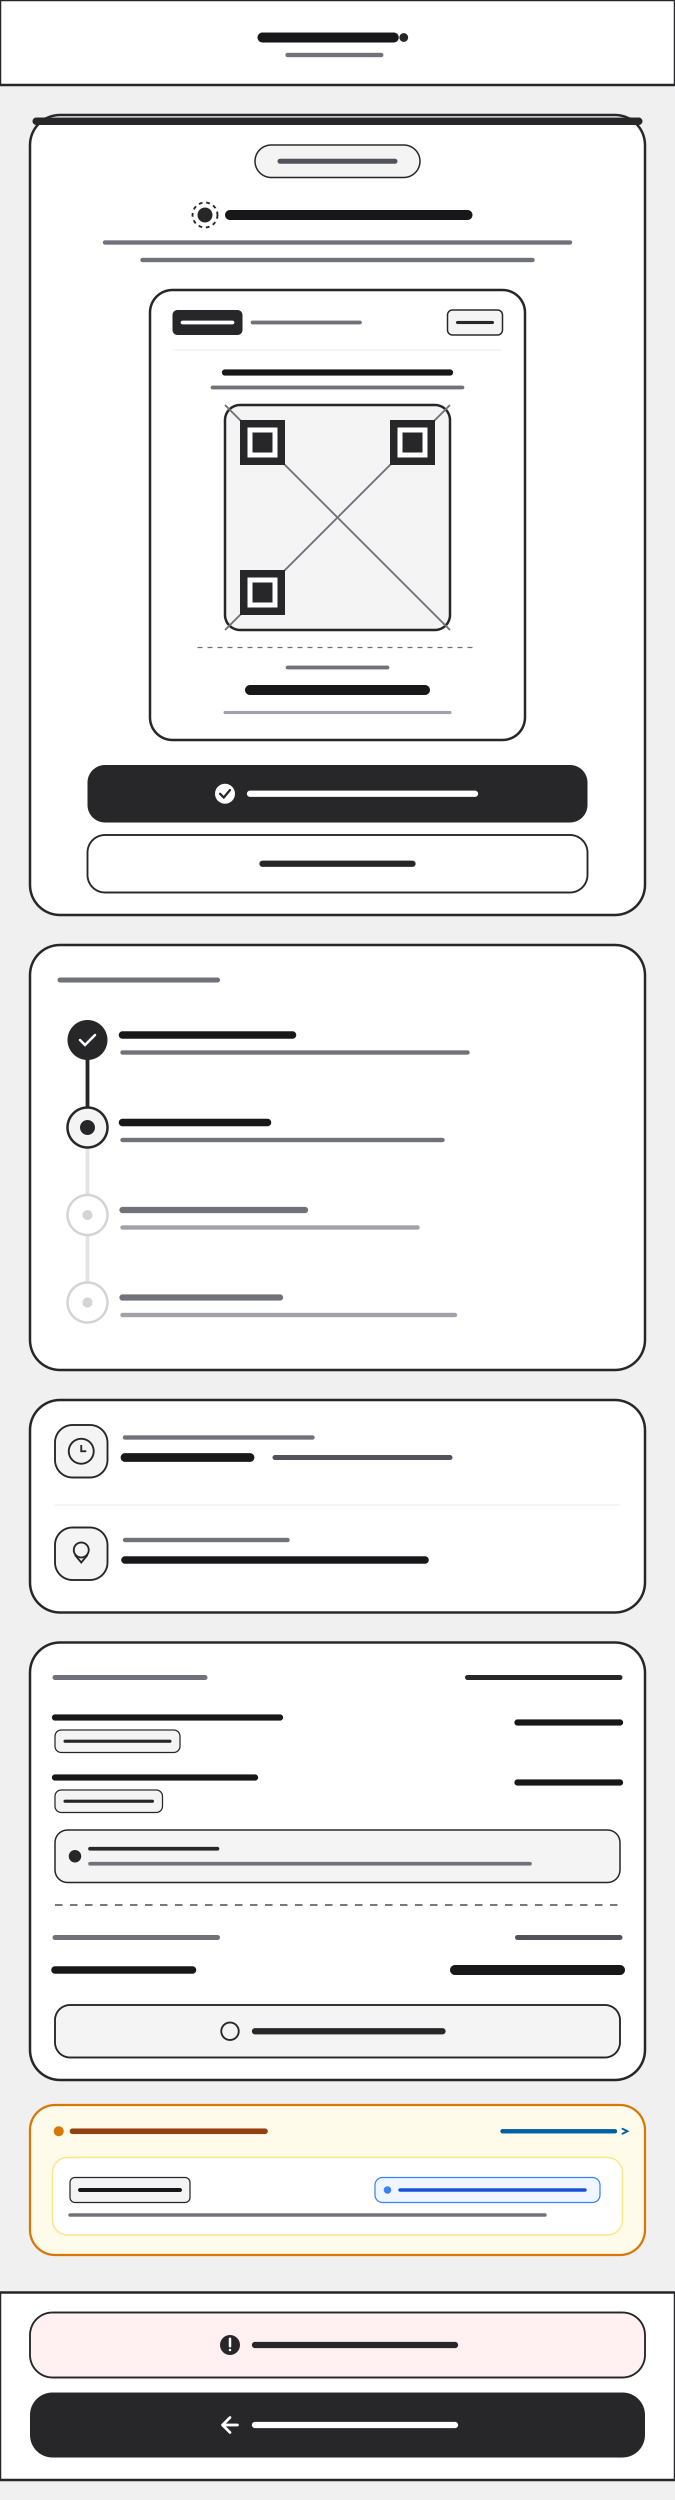
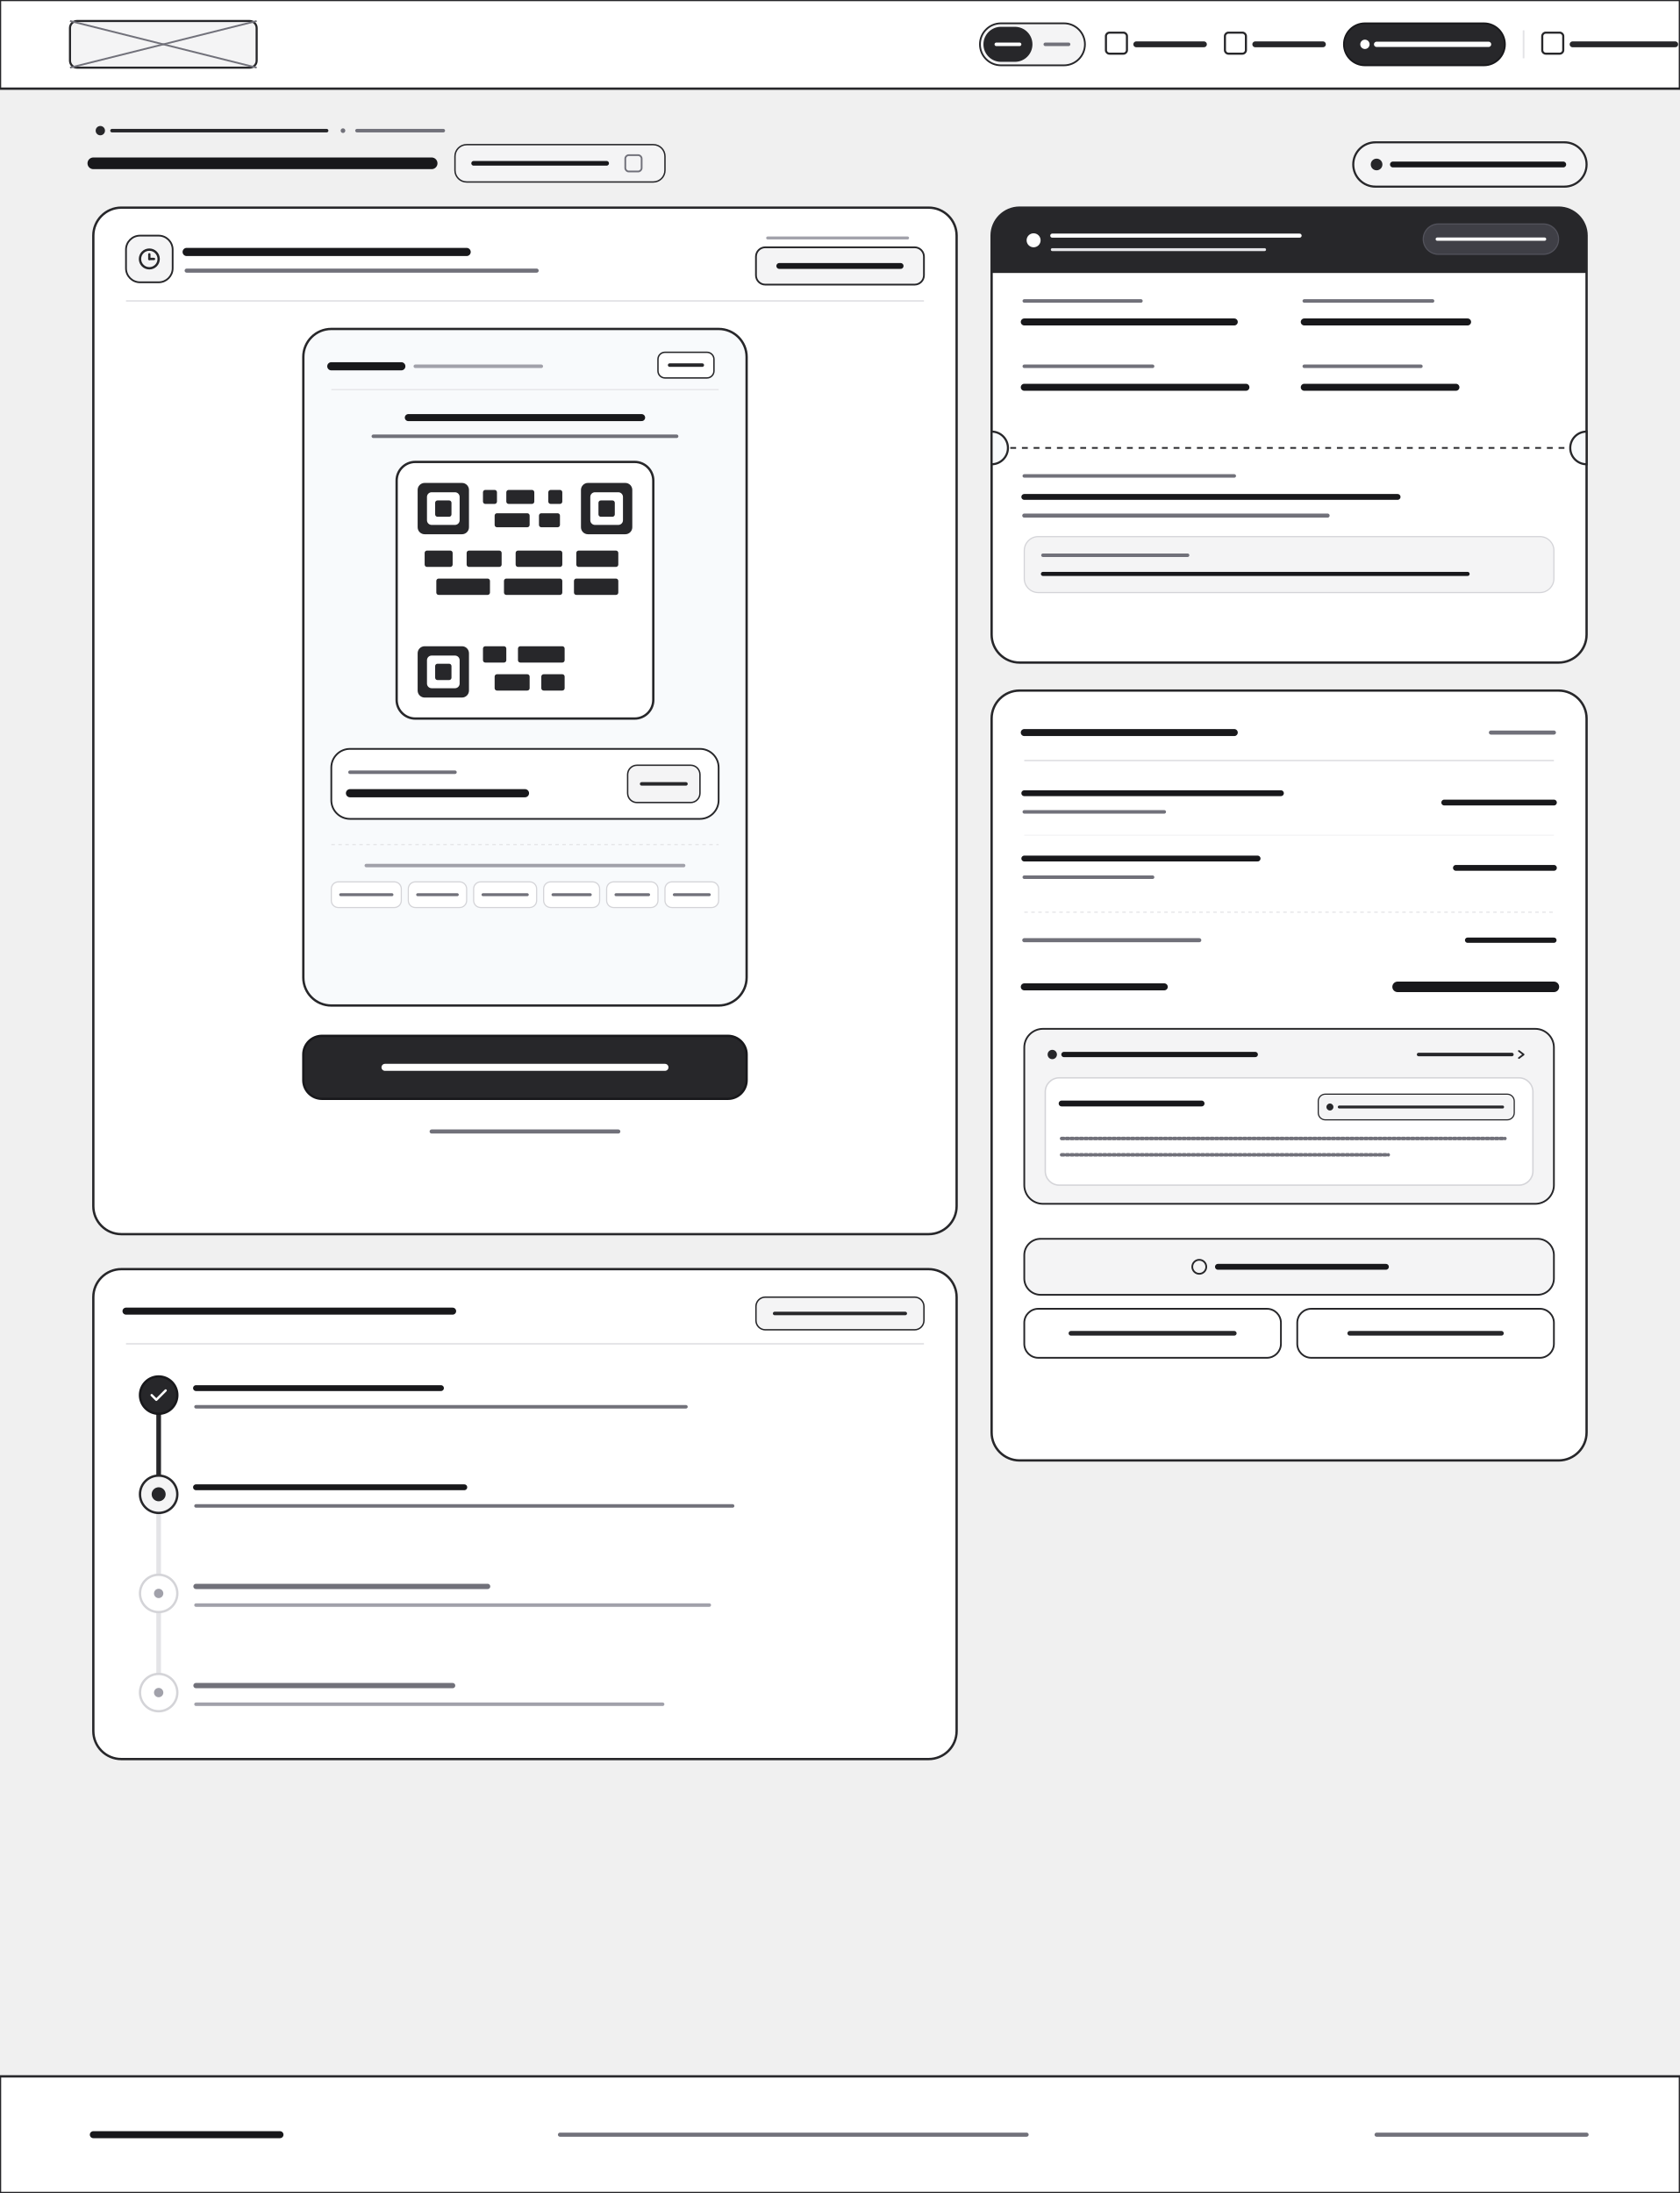
- <svg xmlns="http://www.w3.org/2000/svg" viewBox="0 0 540 2000" width="540" height="2000" style="background:#F8FAFC; font-family: -apple-system, BlinkMacSystemFont, 'Segoe UI', Roboto, sans-serif;">
-   <g id="Header-Bar">
-     <rect x="0" y="0" width="540" height="68" fill="#FFFFFF" stroke="#27272A" stroke-width="2" />
-     <g transform="translate(200, 18)">
-       <line x1="10" y1="12" x2="115" y2="12" stroke="#18181B" stroke-width="8" stroke-linecap="round" />
-       <circle cx="123" cy="12" r="3.5" fill="#27272A" />
-       <line x1="30" y1="26" x2="105" y2="26" stroke="#71717A" stroke-width="3.5" stroke-linecap="round" />
+ <svg xmlns="http://www.w3.org/2000/svg" viewBox="0 0 1440 1880" width="1440" height="1880" style="background:#F8FAFC; font-family: -apple-system, BlinkMacSystemFont, 'Segoe UI', Roboto, sans-serif;">
+   <g id="Top-Navbar">
+     <rect x="0" y="0" width="1440" height="76" fill="#FFFFFF" stroke="#27272A" stroke-width="2" />
+     <g transform="translate(60, 18)">
+       <rect width="160" height="40" rx="6" fill="#F4F4F5" stroke="#27272A" stroke-width="1.8" />
+       <line x1="0" y1="0" x2="160" y2="40" stroke="#71717A" stroke-width="1.5" />
+       <line x1="160" y1="0" x2="0" y2="40" stroke="#71717A" stroke-width="1.5" />
+     </g>
+     <g transform="translate(840, 20)">
+       <rect x="0" y="0" width="90" height="36" rx="18" fill="#F4F4F5" stroke="#27272A" stroke-width="1.5" />
+       <rect x="3" y="3" width="42" height="30" rx="15" fill="#27272A" />
+       <line x1="14" y1="18" x2="34" y2="18" stroke="#FFFFFF" stroke-width="3" stroke-linecap="round" />
+       <line x1="56" y1="18" x2="76" y2="18" stroke="#71717A" stroke-width="3" stroke-linecap="round" />
+       <g transform="translate(108, 0)">
+         <rect x="0" y="8" width="18" height="18" rx="3" fill="#FFFFFF" stroke="#27272A" stroke-width="1.8" />
+         <line x1="26" y1="18" x2="84" y2="18" stroke="#27272A" stroke-width="5" stroke-linecap="round" />
+       </g>
+       <g transform="translate(210, 0)">
+         <rect x="0" y="8" width="18" height="18" rx="3" fill="#FFFFFF" stroke="#27272A" stroke-width="1.8" />
+         <line x1="26" y1="18" x2="84" y2="18" stroke="#27272A" stroke-width="5" stroke-linecap="round" />
+       </g>
+       <g transform="translate(312, 0)">
+         <rect width="138" height="36" rx="18" fill="#27272A" stroke="#18181B" stroke-width="1.5" />
+         <circle cx="18" cy="18" r="4" fill="#FFFFFF" />
+         <line x1="28" y1="18" x2="124" y2="18" stroke="#FFFFFF" stroke-width="4.5" stroke-linecap="round" />
+       </g>
+       <line x1="466" y1="6" x2="466" y2="30" stroke="#E4E4E7" stroke-width="1.5" />
+       <g transform="translate(482, 0)">
+         <rect x="0" y="8" width="18" height="18" rx="3" fill="#FFFFFF" stroke="#27272A" stroke-width="1.8" />
+         <line x1="26" y1="18" x2="114" y2="18" stroke="#27272A" stroke-width="5" stroke-linecap="round" />
+       </g>
    </g>
  </g>
-   <g id="Status-Card" transform="translate(24, 92)">
-     <rect width="492" height="640" rx="24" fill="#FFFFFF" stroke="#27272A" stroke-width="2" />
-     <rect x="2" y="2" width="488" height="6" rx="3" fill="#27272A" />
-     <g transform="translate(180, 24)">
-       <rect width="132" height="26" rx="13" fill="#F4F4F5" stroke="#27272A" stroke-width="1.2" />
-       <line x1="20" y1="13" x2="112" y2="13" stroke="#52525B" stroke-width="4" stroke-linecap="round" />
-     </g>
-     <g transform="translate(130, 68)">
-       <circle cx="10" cy="12" r="6" fill="#27272A" />
-       <circle cx="10" cy="12" r="10" fill="none" stroke="#27272A" stroke-width="1.5" stroke-dasharray="3 3" />
-       <line x1="30" y1="12" x2="220" y2="12" stroke="#18181B" stroke-width="8" stroke-linecap="round" />
-     </g>
-     <line x1="60" y1="102" x2="432" y2="102" stroke="#71717A" stroke-width="3.5" stroke-linecap="round" />
-     <line x1="90" y1="116" x2="402" y2="116" stroke="#71717A" stroke-width="3.5" stroke-linecap="round" />
-     <g transform="translate(96, 140)">
-       <rect width="300" height="360" rx="18" fill="#FFFFFF" stroke="#27272A" stroke-width="2" />
-       <g transform="translate(18, 16)">
-         <rect width="56" height="20" rx="4" fill="#27272A" />
-         <line x1="8" y1="10" x2="48" y2="10" stroke="#FFFFFF" stroke-width="3" stroke-linecap="round" />
-         <line x1="64" y1="10" x2="150" y2="10" stroke="#71717A" stroke-width="3" stroke-linecap="round" />
-         <rect x="220" y="0" width="44" height="20" rx="4" fill="#F4F4F5" stroke="#27272A" stroke-width="1.2" />
-         <line x1="228" y1="10" x2="256" y2="10" stroke="#27272A" stroke-width="2.5" stroke-linecap="round" />
-       </g>
-       <line x1="18" y1="48" x2="282" y2="48" stroke="#F4F4F5" stroke-width="1.5" />
-       <g transform="translate(20, 58)">
-         <line x1="40" y1="8" x2="220" y2="8" stroke="#18181B" stroke-width="5" stroke-linecap="round" />
-         <line x1="30" y1="20" x2="230" y2="20" stroke="#71717A" stroke-width="3" stroke-linecap="round" />
-       </g>
-       <g transform="translate(60, 92)">
-         <rect width="180" height="180" rx="12" fill="#F4F4F5" stroke="#27272A" stroke-width="2" />
-         <line x1="0" y1="0" x2="180" y2="180" stroke="#71717A" stroke-width="1.5" />
-         <line x1="180" y1="0" x2="0" y2="180" stroke="#71717A" stroke-width="1.5" />
-         <rect x="12" y="12" width="36" height="36" fill="#27272A" />
-         <rect x="18" y="18" width="24" height="24" fill="#FFFFFF" />
-         <rect x="22" y="22" width="16" height="16" fill="#27272A" />
-         <rect x="132" y="12" width="36" height="36" fill="#27272A" />
-         <rect x="138" y="18" width="24" height="24" fill="#FFFFFF" />
-         <rect x="142" y="22" width="16" height="16" fill="#27272A" />
-         <rect x="12" y="132" width="36" height="36" fill="#27272A" />
-         <rect x="18" y="138" width="24" height="24" fill="#FFFFFF" />
-         <rect x="22" y="142" width="16" height="16" fill="#27272A" />
-       </g>
-       <g transform="translate(20, 286)">
-         <line x1="18" y1="0" x2="242" y2="0" stroke="#71717A" stroke-width="1" stroke-dasharray="4 4" />
-         <line x1="90" y1="16" x2="170" y2="16" stroke="#71717A" stroke-width="3" stroke-linecap="round" />
-         <line x1="60" y1="34" x2="200" y2="34" stroke="#18181B" stroke-width="8" stroke-linecap="round" />
-         <line x1="40" y1="52" x2="220" y2="52" stroke="#A1A1AA" stroke-width="2.5" stroke-linecap="round" />
-       </g>
-     </g>
-     <g transform="translate(46, 520)">
-       <rect width="400" height="46" rx="14" fill="#27272A" />
-       <circle cx="110" cy="23" r="8" fill="#FFFFFF" />
-       <path d="M106 23 L109 26 L114 20" stroke="#27272A" stroke-width="1.8" fill="none" stroke-linecap="round" />
-       <line x1="130" y1="23" x2="310" y2="23" stroke="#FFFFFF" stroke-width="5" stroke-linecap="round" />
-     </g>
-     <g transform="translate(46, 576)">
-       <rect width="400" height="46" rx="14" fill="#FFFFFF" stroke="#27272A" stroke-width="1.5" />
-       <line x1="140" y1="23" x2="260" y2="23" stroke="#27272A" stroke-width="5" stroke-linecap="round" />
+   <g id="Page-Title-Bar" transform="translate(80, 106)">
+     <g transform="translate(0, 0)">
+       <circle cx="6" cy="6" r="4" fill="#27272A" />
+       <line x1="16" y1="6" x2="200" y2="6" stroke="#27272A" stroke-width="3" stroke-linecap="round" />
+       <circle cx="214" cy="6" r="2" fill="#71717A" />
+       <line x1="226" y1="6" x2="300" y2="6" stroke="#71717A" stroke-width="3" stroke-linecap="round" />
+       <g transform="translate(0, 18)">
+         <line x1="0" y1="16" x2="290" y2="16" stroke="#18181B" stroke-width="10" stroke-linecap="round" />
+         <g transform="translate(310, 0)">
+           <rect width="180" height="32" rx="10" fill="#F4F4F5" stroke="#27272A" stroke-width="1.2" />
+           <line x1="16" y1="16" x2="130" y2="16" stroke="#18181B" stroke-width="4" stroke-linecap="round" />
+           <rect x="146" y="9" width="14" height="14" rx="3" fill="none" stroke="#71717A" stroke-width="1.5" />
+         </g>
+       </g>
+     </g>
+     <g transform="translate(1080, 16)">
+       <rect width="200" height="38" rx="19" fill="#F4F4F5" stroke="#27272A" stroke-width="1.8" />
+       <circle cx="20" cy="19" r="5" fill="#27272A" />
+       <line x1="34" y1="19" x2="180" y2="19" stroke="#18181B" stroke-width="5" stroke-linecap="round" />
    </g>
  </g>
-   <g id="Stepper-Card" transform="translate(24, 756)">
-     <rect width="492" height="340" rx="24" fill="#FFFFFF" stroke="#27272A" stroke-width="2" />
-     <line x1="24" y1="28" x2="150" y2="28" stroke="#71717A" stroke-width="4" stroke-linecap="round" />
-     <line x1="46" y1="70" x2="46" y2="280" stroke="#E4E4E7" stroke-width="3" stroke-linecap="round" />
-     <line x1="46" y1="70" x2="46" y2="140" stroke="#27272A" stroke-width="3" stroke-linecap="round" />
-     <g transform="translate(30, 60)">
-       <circle cx="16" cy="16" r="16" fill="#27272A" />
-       <path d="M10 16 L14 20 L22 12" stroke="#FFFFFF" stroke-width="2" fill="none" stroke-linecap="round" />
-       <line x1="44" y1="12" x2="180" y2="12" stroke="#18181B" stroke-width="6" stroke-linecap="round" />
-       <line x1="44" y1="26" x2="320" y2="26" stroke="#71717A" stroke-width="3.5" stroke-linecap="round" />
-     </g>
-     <g transform="translate(30, 130)">
-       <circle cx="16" cy="16" r="16" fill="#F4F4F5" stroke="#27272A" stroke-width="2" />
-       <circle cx="16" cy="16" r="6" fill="#27272A" />
-       <line x1="44" y1="12" x2="160" y2="12" stroke="#18181B" stroke-width="6" stroke-linecap="round" />
-       <line x1="44" y1="26" x2="300" y2="26" stroke="#71717A" stroke-width="3.5" stroke-linecap="round" />
-     </g>
-     <g transform="translate(30, 200)">
-       <circle cx="16" cy="16" r="16" fill="#FFFFFF" stroke="#D4D4D8" stroke-width="2" />
-       <circle cx="16" cy="16" r="4" fill="#D4D4D8" />
-       <line x1="44" y1="12" x2="190" y2="12" stroke="#71717A" stroke-width="5" stroke-linecap="round" />
-       <line x1="44" y1="26" x2="280" y2="26" stroke="#A1A1AA" stroke-width="3.5" stroke-linecap="round" />
-     </g>
-     <g transform="translate(30, 270)">
-       <circle cx="16" cy="16" r="16" fill="#FFFFFF" stroke="#D4D4D8" stroke-width="2" />
-       <circle cx="16" cy="16" r="4" fill="#D4D4D8" />
-       <line x1="44" y1="12" x2="170" y2="12" stroke="#71717A" stroke-width="5" stroke-linecap="round" />
-       <line x1="44" y1="26" x2="310" y2="26" stroke="#A1A1AA" stroke-width="3.5" stroke-linecap="round" />
+   <g id="Main-Tracking-Container" transform="translate(80, 178)">
+     <g id="Left-Column">
+       <g id="Card-Payment-Hero">
+         <rect width="740" height="880" rx="24" fill="#FFFFFF" stroke="#27272A" stroke-width="2" />
+         <g transform="translate(28, 24)">
+           <rect width="40" height="40" rx="12" fill="#F4F4F5" stroke="#27272A" stroke-width="1.5" />
+           <circle cx="20" cy="20" r="8" fill="none" stroke="#27272A" stroke-width="2" />
+           <line x1="20" y1="16" x2="20" y2="20" stroke="#27272A" stroke-width="2" stroke-linecap="round" />
+           <line x1="20" y1="20" x2="24" y2="20" stroke="#27272A" stroke-width="2" stroke-linecap="round" />
+           <g transform="translate(52, 4)">
+             <line x1="0" y1="10" x2="240" y2="10" stroke="#18181B" stroke-width="7" stroke-linecap="round" />
+             <line x1="0" y1="26" x2="300" y2="26" stroke="#71717A" stroke-width="3.5" stroke-linecap="round" />
+           </g>
+           <g transform="translate(540, 2)">
+             <line x1="10" y1="0" x2="130" y2="0" stroke="#A1A1AA" stroke-width="2.5" stroke-linecap="round" />
+             <rect y="8" width="144" height="32" rx="8" fill="#F4F4F5" stroke="#27272A" stroke-width="1.5" />
+             <line x1="20" y1="24" x2="124" y2="24" stroke="#18181B" stroke-width="5" stroke-linecap="round" />
+           </g>
+         </g>
+         <line x1="28" y1="80" x2="712" y2="80" stroke="#E4E4E7" stroke-width="1.5" />
+         <g id="QRIS-Box" transform="translate(180, 104)">
+           <rect width="380" height="580" rx="24" fill="#F8FAFC" stroke="#27272A" stroke-width="2" />
+           <g transform="translate(24, 20)">
+             <line x1="0" y1="12" x2="60" y2="12" stroke="#18181B" stroke-width="7" stroke-linecap="round" />
+             <line x1="72" y1="12" x2="180" y2="12" stroke="#A1A1AA" stroke-width="3" stroke-linecap="round" />
+             <rect x="280" y="0" width="48" height="22" rx="6" fill="#FFFFFF" stroke="#27272A" stroke-width="1.2" />
+             <line x1="290" y1="11" x2="318" y2="11" stroke="#27272A" stroke-width="3" stroke-linecap="round" />
+           </g>
+           <line x1="24" y1="52" x2="356" y2="52" stroke="#E4E4E7" stroke-width="1" />
+           <g transform="translate(0, 68)">
+             <line x1="90" y1="8" x2="290" y2="8" stroke="#18181B" stroke-width="6" stroke-linecap="round" />
+             <line x1="60" y1="24" x2="320" y2="24" stroke="#71717A" stroke-width="3" stroke-linecap="round" />
+           </g>
+           <g transform="translate(80, 114)">
+             <rect width="220" height="220" rx="16" fill="#FFFFFF" stroke="#27272A" stroke-width="2" />
+             <g transform="translate(18, 18)">
+               <rect width="44" height="44" rx="6" fill="#27272A" />
+               <rect x="8" y="8" width="28" height="28" rx="4" fill="#FFFFFF" />
+               <rect x="15" y="15" width="14" height="14" rx="2" fill="#27272A" />
+             </g>
+             <g transform="translate(158, 18)">
+               <rect width="44" height="44" rx="6" fill="#27272A" />
+               <rect x="8" y="8" width="28" height="28" rx="4" fill="#FFFFFF" />
+               <rect x="15" y="15" width="14" height="14" rx="2" fill="#27272A" />
+             </g>
+             <g transform="translate(18, 158)">
+               <rect width="44" height="44" rx="6" fill="#27272A" />
+               <rect x="8" y="8" width="28" height="28" rx="4" fill="#FFFFFF" />
+               <rect x="15" y="15" width="14" height="14" rx="2" fill="#27272A" />
+             </g>
+             <g transform="translate(74, 24)" fill="#27272A">
+               <rect x="0" y="0" width="12" height="12" rx="2" />
+               <rect x="20" y="0" width="24" height="12" rx="2" />
+               <rect x="56" y="0" width="12" height="12" rx="2" />
+               <rect x="10" y="20" width="30" height="12" rx="2" />
+               <rect x="48" y="20" width="18" height="12" rx="2" />
+             </g>
+             <g transform="translate(24, 76)" fill="#27272A">
+               <rect x="0" y="0" width="24" height="14" rx="2" />
+               <rect x="36" y="0" width="30" height="14" rx="2" />
+               <rect x="78" y="0" width="40" height="14" rx="2" />
+               <rect x="130" y="0" width="36" height="14" rx="2" />
+               <rect x="10" y="24" width="46" height="14" rx="2" />
+               <rect x="68" y="24" width="50" height="14" rx="2" />
+               <rect x="128" y="24" width="38" height="14" rx="2" />
+             </g>
+             <g transform="translate(74, 158)" fill="#27272A">
+               <rect x="0" y="0" width="20" height="14" rx="2" />
+               <rect x="30" y="0" width="40" height="14" rx="2" />
+               <rect x="10" y="24" width="30" height="14" rx="2" />
+               <rect x="50" y="24" width="20" height="14" rx="2" />
+             </g>
+           </g>
+           <g transform="translate(24, 360)">
+             <rect width="332" height="60" rx="16" fill="#FFFFFF" stroke="#27272A" stroke-width="1.5" />
+             <g transform="translate(16, 12)">
+               <line x1="0" y1="8" x2="90" y2="8" stroke="#71717A" stroke-width="3" stroke-linecap="round" />
+               <line x1="0" y1="26" x2="150" y2="26" stroke="#18181B" stroke-width="7" stroke-linecap="round" />
+             </g>
+             <g transform="translate(254, 14)">
+               <rect width="62" height="32" rx="8" fill="#F4F4F5" stroke="#27272A" stroke-width="1.2" />
+               <line x1="12" y1="16" x2="50" y2="16" stroke="#27272A" stroke-width="3" stroke-linecap="round" />
+             </g>
+           </g>
+           <g transform="translate(24, 442)">
+             <line x1="0" y1="0" x2="332" y2="0" stroke="#E4E4E7" stroke-width="1" stroke-dasharray="3 3" />
+             <line x1="30" y1="18" x2="302" y2="18" stroke="#A1A1AA" stroke-width="3" stroke-linecap="round" />
+             <g transform="translate(0, 32)">
+               <rect x="0" y="0" width="60" height="22" rx="6" fill="#FFFFFF" stroke="#D4D4D8" stroke-width="1" />
+               <line x1="8" y1="11" x2="52" y2="11" stroke="#71717A" stroke-width="2.5" stroke-linecap="round" />
+               <rect x="66" y="0" width="50" height="22" rx="6" fill="#FFFFFF" stroke="#D4D4D8" stroke-width="1" />
+               <line x1="74" y1="11" x2="108" y2="11" stroke="#71717A" stroke-width="2.5" stroke-linecap="round" />
+               <rect x="122" y="0" width="54" height="22" rx="6" fill="#FFFFFF" stroke="#D4D4D8" stroke-width="1" />
+               <line x1="130" y1="11" x2="168" y2="11" stroke="#71717A" stroke-width="2.5" stroke-linecap="round" />
+               <rect x="182" y="0" width="48" height="22" rx="6" fill="#FFFFFF" stroke="#D4D4D8" stroke-width="1" />
+               <line x1="190" y1="11" x2="222" y2="11" stroke="#71717A" stroke-width="2.5" stroke-linecap="round" />
+               <rect x="236" y="0" width="44" height="22" rx="6" fill="#FFFFFF" stroke="#D4D4D8" stroke-width="1" />
+               <line x1="244" y1="11" x2="272" y2="11" stroke="#71717A" stroke-width="2.5" stroke-linecap="round" />
+               <rect x="286" y="0" width="46" height="22" rx="6" fill="#FFFFFF" stroke="#D4D4D8" stroke-width="1" />
+               <line x1="294" y1="11" x2="324" y2="11" stroke="#71717A" stroke-width="2.5" stroke-linecap="round" />
+             </g>
+           </g>
+         </g>
+         <g transform="translate(180, 710)">
+           <rect width="380" height="54" rx="16" fill="#27272A" stroke="#18181B" stroke-width="2" />
+           <line x1="70" y1="27" x2="310" y2="27" stroke="#FFFFFF" stroke-width="6" stroke-linecap="round" />
+           <g transform="translate(0, 68)">
+             <line x1="110" y1="14" x2="270" y2="14" stroke="#71717A" stroke-width="3.5" stroke-linecap="round" />
+           </g>
+         </g>
+       </g>
+       <g id="Card-Timeline-Progress" transform="translate(0, 910)">
+         <rect width="740" height="420" rx="24" fill="#FFFFFF" stroke="#27272A" stroke-width="2" />
+         <g transform="translate(28, 24)">
+           <line x1="0" y1="12" x2="280" y2="12" stroke="#18181B" stroke-width="6" stroke-linecap="round" />
+           <g transform="translate(540, 0)">
+             <rect width="144" height="28" rx="8" fill="#F4F4F5" stroke="#27272A" stroke-width="1.2" />
+             <line x1="16" y1="14" x2="128" y2="14" stroke="#27272A" stroke-width="3" stroke-linecap="round" />
+           </g>
+         </g>
+         <line x1="28" y1="64" x2="712" y2="64" stroke="#E4E4E7" stroke-width="1.5" />
+         <g transform="translate(36, 88)">
+           <line x1="20" y1="20" x2="20" y2="270" stroke="#E4E4E7" stroke-width="4" stroke-linecap="round" />
+           <line x1="20" y1="20" x2="20" y2="105" stroke="#27272A" stroke-width="4" stroke-linecap="round" />
+           <g transform="translate(0, 0)">
+             <circle cx="20" cy="20" r="16" fill="#27272A" stroke="#18181B" stroke-width="2" />
+             <path d="M14 20 L18 24 L26 16" stroke="#FFFFFF" stroke-width="2" fill="none" stroke-linecap="round" stroke-linejoin="round" />
+             <g transform="translate(52, 6)">
+               <line x1="0" y1="8" x2="210" y2="8" stroke="#18181B" stroke-width="5" stroke-linecap="round" />
+               <line x1="0" y1="24" x2="420" y2="24" stroke="#71717A" stroke-width="3" stroke-linecap="round" />
+             </g>
+           </g>
+           <g transform="translate(0, 85)">
+             <circle cx="20" cy="20" r="16" fill="#F4F4F5" stroke="#27272A" stroke-width="2" />
+             <circle cx="20" cy="20" r="6" fill="#27272A" />
+             <g transform="translate(52, 6)">
+               <line x1="0" y1="8" x2="230" y2="8" stroke="#18181B" stroke-width="5" stroke-linecap="round" />
+               <line x1="0" y1="24" x2="460" y2="24" stroke="#71717A" stroke-width="3" stroke-linecap="round" />
+             </g>
+           </g>
+           <g transform="translate(0, 170)">
+             <circle cx="20" cy="20" r="16" fill="#FFFFFF" stroke="#D4D4D8" stroke-width="2" />
+             <circle cx="20" cy="20" r="4" fill="#A1A1AA" />
+             <g transform="translate(52, 6)">
+               <line x1="0" y1="8" x2="250" y2="8" stroke="#71717A" stroke-width="4.5" stroke-linecap="round" />
+               <line x1="0" y1="24" x2="440" y2="24" stroke="#A1A1AA" stroke-width="3" stroke-linecap="round" />
+             </g>
+           </g>
+           <g transform="translate(0, 255)">
+             <circle cx="20" cy="20" r="16" fill="#FFFFFF" stroke="#D4D4D8" stroke-width="2" />
+             <circle cx="20" cy="20" r="4" fill="#A1A1AA" />
+             <g transform="translate(52, 6)">
+               <line x1="0" y1="8" x2="220" y2="8" stroke="#71717A" stroke-width="4.5" stroke-linecap="round" />
+               <line x1="0" y1="24" x2="400" y2="24" stroke="#A1A1AA" stroke-width="3" stroke-linecap="round" />
+             </g>
+           </g>
+         </g>
+       </g>
+     </g>
+     <g id="Right-Column" transform="translate(770, 0)">
+       <g id="Card-Boarding-Pass">
+         <rect width="510" height="390" rx="24" fill="#FFFFFF" stroke="#27272A" stroke-width="2" />
+         <g transform="translate(0, 0)">
+           <path d="M0 24 C0 10.7 10.7 0 24 0 L486 0 C499.3 0 510 10.7 510 24 L510 56 L0 56 Z" fill="#27272A" />
+           <g transform="translate(24, 16)">
+             <circle cx="12" cy="12" r="6" fill="#FFFFFF" />
+             <line x1="28" y1="8" x2="240" y2="8" stroke="#FFFFFF" stroke-width="3.5" stroke-linecap="round" />
+             <line x1="28" y1="20" x2="210" y2="20" stroke="#E4E4E7" stroke-width="2.5" stroke-linecap="round" />
+           </g>
+           <g transform="translate(370, 14)">
+             <rect width="116" height="26" rx="13" fill="#3F3F46" stroke="#52525B" stroke-width="1" />
+             <line x1="12" y1="13" x2="104" y2="13" stroke="#FFFFFF" stroke-width="2.8" stroke-linecap="round" />
+           </g>
+         </g>
+         <g transform="translate(28, 80)">
+           <g transform="translate(0, 0)">
+             <line x1="0" y1="0" x2="100" y2="0" stroke="#71717A" stroke-width="3" stroke-linecap="round" />
+             <line x1="0" y1="18" x2="180" y2="18" stroke="#18181B" stroke-width="6" stroke-linecap="round" />
+             <g transform="translate(240, 0)">
+               <line x1="0" y1="0" x2="110" y2="0" stroke="#71717A" stroke-width="3" stroke-linecap="round" />
+               <line x1="0" y1="18" x2="140" y2="18" stroke="#18181B" stroke-width="6" stroke-linecap="round" />
+             </g>
+           </g>
+           <g transform="translate(0, 56)">
+             <line x1="0" y1="0" x2="110" y2="0" stroke="#71717A" stroke-width="3" stroke-linecap="round" />
+             <line x1="0" y1="18" x2="190" y2="18" stroke="#18181B" stroke-width="6" stroke-linecap="round" />
+             <g transform="translate(240, 0)">
+               <line x1="0" y1="0" x2="100" y2="0" stroke="#71717A" stroke-width="3" stroke-linecap="round" />
+               <line x1="0" y1="18" x2="130" y2="18" stroke="#18181B" stroke-width="6" stroke-linecap="round" />
+             </g>
+           </g>
+         </g>
+         <g transform="translate(0, 206)">
+           <path d="M0 -14 A14 14 0 0 1 0 14 Z" fill="#F8FAFC" stroke="#27272A" stroke-width="1.8" />
+           <line x1="16" y1="0" x2="494" y2="0" stroke="#27272A" stroke-width="1.5" stroke-dasharray="5 5" />
+           <path d="M510 -14 A14 14 0 0 0 510 14 Z" fill="#F8FAFC" stroke="#27272A" stroke-width="1.8" />
+         </g>
+         <g transform="translate(28, 230)">
+           <line x1="0" y1="0" x2="180" y2="0" stroke="#71717A" stroke-width="3" stroke-linecap="round" />
+           <line x1="0" y1="18" x2="320" y2="18" stroke="#18181B" stroke-width="5" stroke-linecap="round" />
+           <line x1="0" y1="34" x2="260" y2="34" stroke="#71717A" stroke-width="3.5" stroke-linecap="round" />
+           <g transform="translate(0, 52)">
+             <rect width="454" height="48" rx="12" fill="#F4F4F5" stroke="#D4D4D8" stroke-width="1" />
+             <line x1="16" y1="16" x2="140" y2="16" stroke="#71717A" stroke-width="3" stroke-linecap="round" />
+             <line x1="16" y1="32" x2="380" y2="32" stroke="#18181B" stroke-width="3.5" stroke-linecap="round" />
+           </g>
+         </g>
+       </g>
+       <g id="Card-Billing-Detail" transform="translate(0, 414)">
+         <rect width="510" height="660" rx="24" fill="#FFFFFF" stroke="#27272A" stroke-width="2" />
+         <g transform="translate(28, 24)">
+           <line x1="0" y1="12" x2="180" y2="12" stroke="#18181B" stroke-width="6" stroke-linecap="round" />
+           <g transform="translate(400, 0)">
+             <line x1="0" y1="12" x2="54" y2="12" stroke="#71717A" stroke-width="3.5" stroke-linecap="round" />
+           </g>
+         </g>
+         <line x1="28" y1="60" x2="482" y2="60" stroke="#E4E4E7" stroke-width="1.5" />
+         <g transform="translate(28, 80)">
+           <g transform="translate(0, 0)">
+             <line x1="0" y1="8" x2="220" y2="8" stroke="#18181B" stroke-width="5" stroke-linecap="round" />
+             <line x1="0" y1="24" x2="120" y2="24" stroke="#71717A" stroke-width="3" stroke-linecap="round" />
+             <line x1="360" y1="16" x2="454" y2="16" stroke="#18181B" stroke-width="5" stroke-linecap="round" />
+           </g>
+           <line x1="0" y1="44" x2="454" y2="44" stroke="#F4F4F5" stroke-width="1" />
+           <g transform="translate(0, 56)">
+             <line x1="0" y1="8" x2="200" y2="8" stroke="#18181B" stroke-width="5" stroke-linecap="round" />
+             <line x1="0" y1="24" x2="110" y2="24" stroke="#71717A" stroke-width="3" stroke-linecap="round" />
+             <line x1="370" y1="16" x2="454" y2="16" stroke="#18181B" stroke-width="5" stroke-linecap="round" />
+           </g>
+         </g>
+         <line x1="28" y1="190" x2="482" y2="190" stroke="#E4E4E7" stroke-width="1" stroke-dasharray="3 3" />
+         <g transform="translate(28, 208)">
+           <g transform="translate(0, 0)">
+             <line x1="0" y1="6" x2="150" y2="6" stroke="#71717A" stroke-width="3.5" stroke-linecap="round" />
+             <line x1="380" y1="6" x2="454" y2="6" stroke="#18181B" stroke-width="4.5" stroke-linecap="round" />
+           </g>
+           <g transform="translate(0, 32)">
+             <line x1="0" y1="14" x2="120" y2="14" stroke="#18181B" stroke-width="6" stroke-linecap="round" />
+             <line x1="320" y1="14" x2="454" y2="14" stroke="#18181B" stroke-width="9" stroke-linecap="round" />
+           </g>
+         </g>
+         <g id="Card-Complaint-Status" transform="translate(28, 290)">
+           <rect width="454" height="150" rx="16" fill="#F4F4F5" stroke="#27272A" stroke-width="1.5" />
+           <g transform="translate(18, 16)">
+             <circle cx="6" cy="6" r="4" fill="#27272A" />
+             <line x1="16" y1="6" x2="180" y2="6" stroke="#18181B" stroke-width="4.5" stroke-linecap="round" />
+             <g transform="translate(320, 0)">
+               <line x1="0" y1="6" x2="80" y2="6" stroke="#27272A" stroke-width="3" stroke-linecap="round" />
+               <path d="M86 3 L90 6 L86 9" stroke="#27272A" stroke-width="1.5" fill="none" stroke-linecap="round" stroke-linejoin="round" />
+             </g>
+           </g>
+           <g transform="translate(18, 42)">
+             <rect width="418" height="92" rx="12" fill="#FFFFFF" stroke="#D4D4D8" stroke-width="1.2" />
+             <g transform="translate(14, 14)">
+               <line x1="0" y1="8" x2="120" y2="8" stroke="#18181B" stroke-width="5" stroke-linecap="round" />
+               <g transform="translate(220, 0)">
+                 <rect width="168" height="22" rx="6" fill="#F4F4F5" stroke="#27272A" stroke-width="1" />
+                 <circle cx="10" cy="11" r="3" fill="#27272A" />
+                 <line x1="18" y1="11" x2="158" y2="11" stroke="#27272A" stroke-width="2.5" stroke-linecap="round" />
+               </g>
+             </g>
+             <g transform="translate(14, 46)">
+               <line x1="0" y1="6" x2="380" y2="6" stroke="#71717A" stroke-width="3" stroke-linecap="round" stroke-dasharray="2 2" />
+               <line x1="0" y1="20" x2="280" y2="20" stroke="#71717A" stroke-width="3" stroke-linecap="round" stroke-dasharray="2 2" />
+             </g>
+           </g>
+         </g>
+         <g transform="translate(28, 470)">
+           <rect width="454" height="48" rx="14" fill="#F4F4F5" stroke="#27272A" stroke-width="1.5" />
+           <circle cx="150" cy="24" r="6" fill="none" stroke="#27272A" stroke-width="1.5" />
+           <line x1="166" y1="24" x2="310" y2="24" stroke="#18181B" stroke-width="5" stroke-linecap="round" />
+           <g transform="translate(0, 60)">
+             <rect width="220" height="42" rx="12" fill="#FFFFFF" stroke="#27272A" stroke-width="1.5" />
+             <line x1="40" y1="21" x2="180" y2="21" stroke="#27272A" stroke-width="4" stroke-linecap="round" />
+             <g transform="translate(234, 0)">
+               <rect width="220" height="42" rx="12" fill="#FFFFFF" stroke="#27272A" stroke-width="1.5" />
+               <line x1="45" y1="21" x2="175" y2="21" stroke="#27272A" stroke-width="4" stroke-linecap="round" />
+             </g>
+           </g>
+         </g>
+       </g>
    </g>
  </g>
-   <g id="Flight-Pickup-Card" transform="translate(24, 1120)">
-     <rect width="492" height="170" rx="24" fill="#FFFFFF" stroke="#27272A" stroke-width="2" />
-     <g transform="translate(20, 20)">
-       <rect width="42" height="42" rx="14" fill="#F4F4F5" stroke="#27272A" stroke-width="1.5" />
-       <circle cx="21" cy="21" r="10" fill="none" stroke="#27272A" stroke-width="1.5" />
-       <path d="M21 16 V21 H25" stroke="#27272A" stroke-width="1.5" fill="none" />
-       <g transform="translate(56, 4)">
-         <line x1="0" y1="6" x2="150" y2="6" stroke="#71717A" stroke-width="3.5" stroke-linecap="round" />
-         <line x1="0" y1="22" x2="100" y2="22" stroke="#18181B" stroke-width="7" stroke-linecap="round" />
-         <line x1="120" y1="22" x2="260" y2="22" stroke="#52525B" stroke-width="4" stroke-linecap="round" />
-       </g>
-     </g>
-     <line x1="20" y1="84" x2="472" y2="84" stroke="#F4F4F5" stroke-width="1.5" />
-     <g transform="translate(20, 102)">
-       <rect width="42" height="42" rx="14" fill="#F4F4F5" stroke="#27272A" stroke-width="1.5" />
-       <circle cx="21" cy="18" r="6" fill="none" stroke="#27272A" stroke-width="1.5" />
-       <path d="M16 22 L21 28 L26 22" fill="none" stroke="#27272A" stroke-width="1.5" />
-       <g transform="translate(56, 4)">
-         <line x1="0" y1="6" x2="130" y2="6" stroke="#71717A" stroke-width="3.5" stroke-linecap="round" />
-         <line x1="0" y1="22" x2="240" y2="22" stroke="#18181B" stroke-width="6" stroke-linecap="round" />
-       </g>
-     </g>
-   </g>
-   <g id="Billing-Card" transform="translate(24, 1314)">
-     <rect width="492" height="350" rx="24" fill="#FFFFFF" stroke="#27272A" stroke-width="2" />
-     <g transform="translate(20, 20)">
-       <line x1="0" y1="8" x2="120" y2="8" stroke="#71717A" stroke-width="4" stroke-linecap="round" />
-       <line x1="330" y1="8" x2="452" y2="8" stroke="#27272A" stroke-width="4" stroke-linecap="round" />
-     </g>
-     <g transform="translate(20, 50)">
-       <line x1="0" y1="10" x2="180" y2="10" stroke="#18181B" stroke-width="5" stroke-linecap="round" />
-       <rect x="0" y="20" width="100" height="18" rx="5" fill="#F4F4F5" stroke="#27272A" stroke-width="1" />
-       <line x1="8" y1="29" x2="92" y2="29" stroke="#27272A" stroke-width="2.5" stroke-linecap="round" />
-       <line x1="370" y1="14" x2="452" y2="14" stroke="#18181B" stroke-width="5" stroke-linecap="round" />
-       <g transform="translate(0, 48)">
-         <line x1="0" y1="10" x2="160" y2="10" stroke="#18181B" stroke-width="5" stroke-linecap="round" />
-         <rect x="0" y="20" width="86" height="18" rx="5" fill="#F4F4F5" stroke="#27272A" stroke-width="1" />
-         <line x1="8" y1="29" x2="78" y2="29" stroke="#27272A" stroke-width="2.5" stroke-linecap="round" />
-         <line x1="370" y1="14" x2="452" y2="14" stroke="#18181B" stroke-width="5" stroke-linecap="round" />
-       </g>
-       <g transform="translate(0, 100)">
-         <rect width="452" height="42" rx="10" fill="#F4F4F5" stroke="#27272A" stroke-width="1.2" />
-         <circle cx="16" cy="21" r="5" fill="#27272A" />
-         <line x1="28" y1="15" x2="130" y2="15" stroke="#27272A" stroke-width="3" stroke-linecap="round" />
-         <line x1="28" y1="27" x2="380" y2="27" stroke="#71717A" stroke-width="3" stroke-linecap="round" />
-       </g>
-     </g>
-     <line x1="20" y1="210" x2="472" y2="210" stroke="#71717A" stroke-width="1.5" stroke-dasharray="6 6" />
-     <g transform="translate(20, 226)">
-       <line x1="0" y1="10" x2="130" y2="10" stroke="#71717A" stroke-width="4" stroke-linecap="round" />
-       <line x1="370" y1="10" x2="452" y2="10" stroke="#52525B" stroke-width="4" stroke-linecap="round" />
-       <g transform="translate(0, 24)">
-         <line x1="0" y1="12" x2="110" y2="12" stroke="#18181B" stroke-width="6" stroke-linecap="round" />
-         <line x1="320" y1="12" x2="452" y2="12" stroke="#18181B" stroke-width="8" stroke-linecap="round" />
-       </g>
-     </g>
-     <g transform="translate(20, 290)">
-       <rect width="452" height="42" rx="12" fill="#F4F4F5" stroke="#27272A" stroke-width="1.5" />
-       <circle cx="140" cy="21" r="7" fill="none" stroke="#27272A" stroke-width="1.5" />
-       <line x1="160" y1="21" x2="310" y2="21" stroke="#27272A" stroke-width="5" stroke-linecap="round" />
-     </g>
-   </g>
-   <g id="Complaint-Status-Card" transform="translate(24, 1684)">
-     <rect width="492" height="120" rx="20" fill="#FFFBEB" stroke="#D97706" stroke-width="1.8" />
-     <g transform="translate(18, 16)">
-       <circle cx="5" cy="5" r="4" fill="#D97706" />
-       <line x1="16" y1="5" x2="170" y2="5" stroke="#92400E" stroke-width="4.5" stroke-linecap="round" />
-       <g transform="translate(360, 0)">
-         <line x1="0" y1="5" x2="90" y2="5" stroke="#005EA2" stroke-width="3.5" stroke-linecap="round" />
-         <path d="M96 3 L100 5 L96 7" stroke="#005EA2" stroke-width="1.5" fill="none" stroke-linecap="round" />
-       </g>
-     </g>
-     <g transform="translate(18, 42)">
-       <rect width="456" height="62" rx="12" fill="#FFFFFF" stroke="#FDE68A" stroke-width="1.2" />
-       <g transform="translate(14, 16)">
-         <rect width="96" height="20" rx="4" fill="#F4F4F5" stroke="#27272A" stroke-width="1" />
-         <line x1="8" y1="10" x2="88" y2="10" stroke="#18181B" stroke-width="3.2" stroke-linecap="round" />
-         <g transform="translate(244, 0)">
-           <rect width="180" height="20" rx="6" fill="#EFF6FF" stroke="#3B82F6" stroke-width="1" />
-           <circle cx="10" cy="10" r="3" fill="#3B82F6" />
-           <line x1="20" y1="10" x2="168" y2="10" stroke="#1D4ED8" stroke-width="2.8" stroke-linecap="round" />
-         </g>
-       </g>
-       <g transform="translate(14, 46)">
-         <line x1="0" y1="0" x2="380" y2="0" stroke="#71717A" stroke-width="2.8" stroke-linecap="round" />
-       </g>
-     </g>
-   </g>
-   <g id="Sticky-Bottom-Actions" transform="translate(0, 1834)">
-     <rect width="540" height="150" fill="#FFFFFF" stroke="#27272A" stroke-width="2" />
-     <g transform="translate(24, 16)">
-       <rect width="492" height="52" rx="18" fill="#FFF1F2" stroke="#27272A" stroke-width="1.5" />
-       <circle cx="160" cy="26" r="8" fill="#27272A" />
-       <line x1="160" y1="21" x2="160" y2="27" stroke="#FFFFFF" stroke-width="2" stroke-linecap="round" />
-       <circle cx="160" cy="30" r="1" fill="#FFFFFF" />
-       <line x1="180" y1="26" x2="340" y2="26" stroke="#27272A" stroke-width="5" stroke-linecap="round" />
-     </g>
-     <g transform="translate(24, 80)">
-       <rect width="492" height="52" rx="18" fill="#27272A" />
-       <path d="M166 26 L154 26 M160 20 L154 26 L160 32" stroke="#FFFFFF" stroke-width="2.2" fill="none" stroke-linecap="round" stroke-linejoin="round" />
-       <line x1="180" y1="26" x2="340" y2="26" stroke="#FFFFFF" stroke-width="5" stroke-linecap="round" />
+   <g id="Footer" transform="translate(0, 1780)">
+     <rect width="1440" height="100" fill="#FFFFFF" stroke="#27272A" stroke-width="2" />
+     <g transform="translate(80, 35)">
+       <line x1="0" y1="15" x2="160" y2="15" stroke="#18181B" stroke-width="6" stroke-linecap="round" />
+       <line x1="400" y1="15" x2="800" y2="15" stroke="#71717A" stroke-width="3.5" stroke-linecap="round" />
+       <line x1="1100" y1="15" x2="1280" y2="15" stroke="#71717A" stroke-width="3.5" stroke-linecap="round" />
    </g>
  </g>
</svg>
